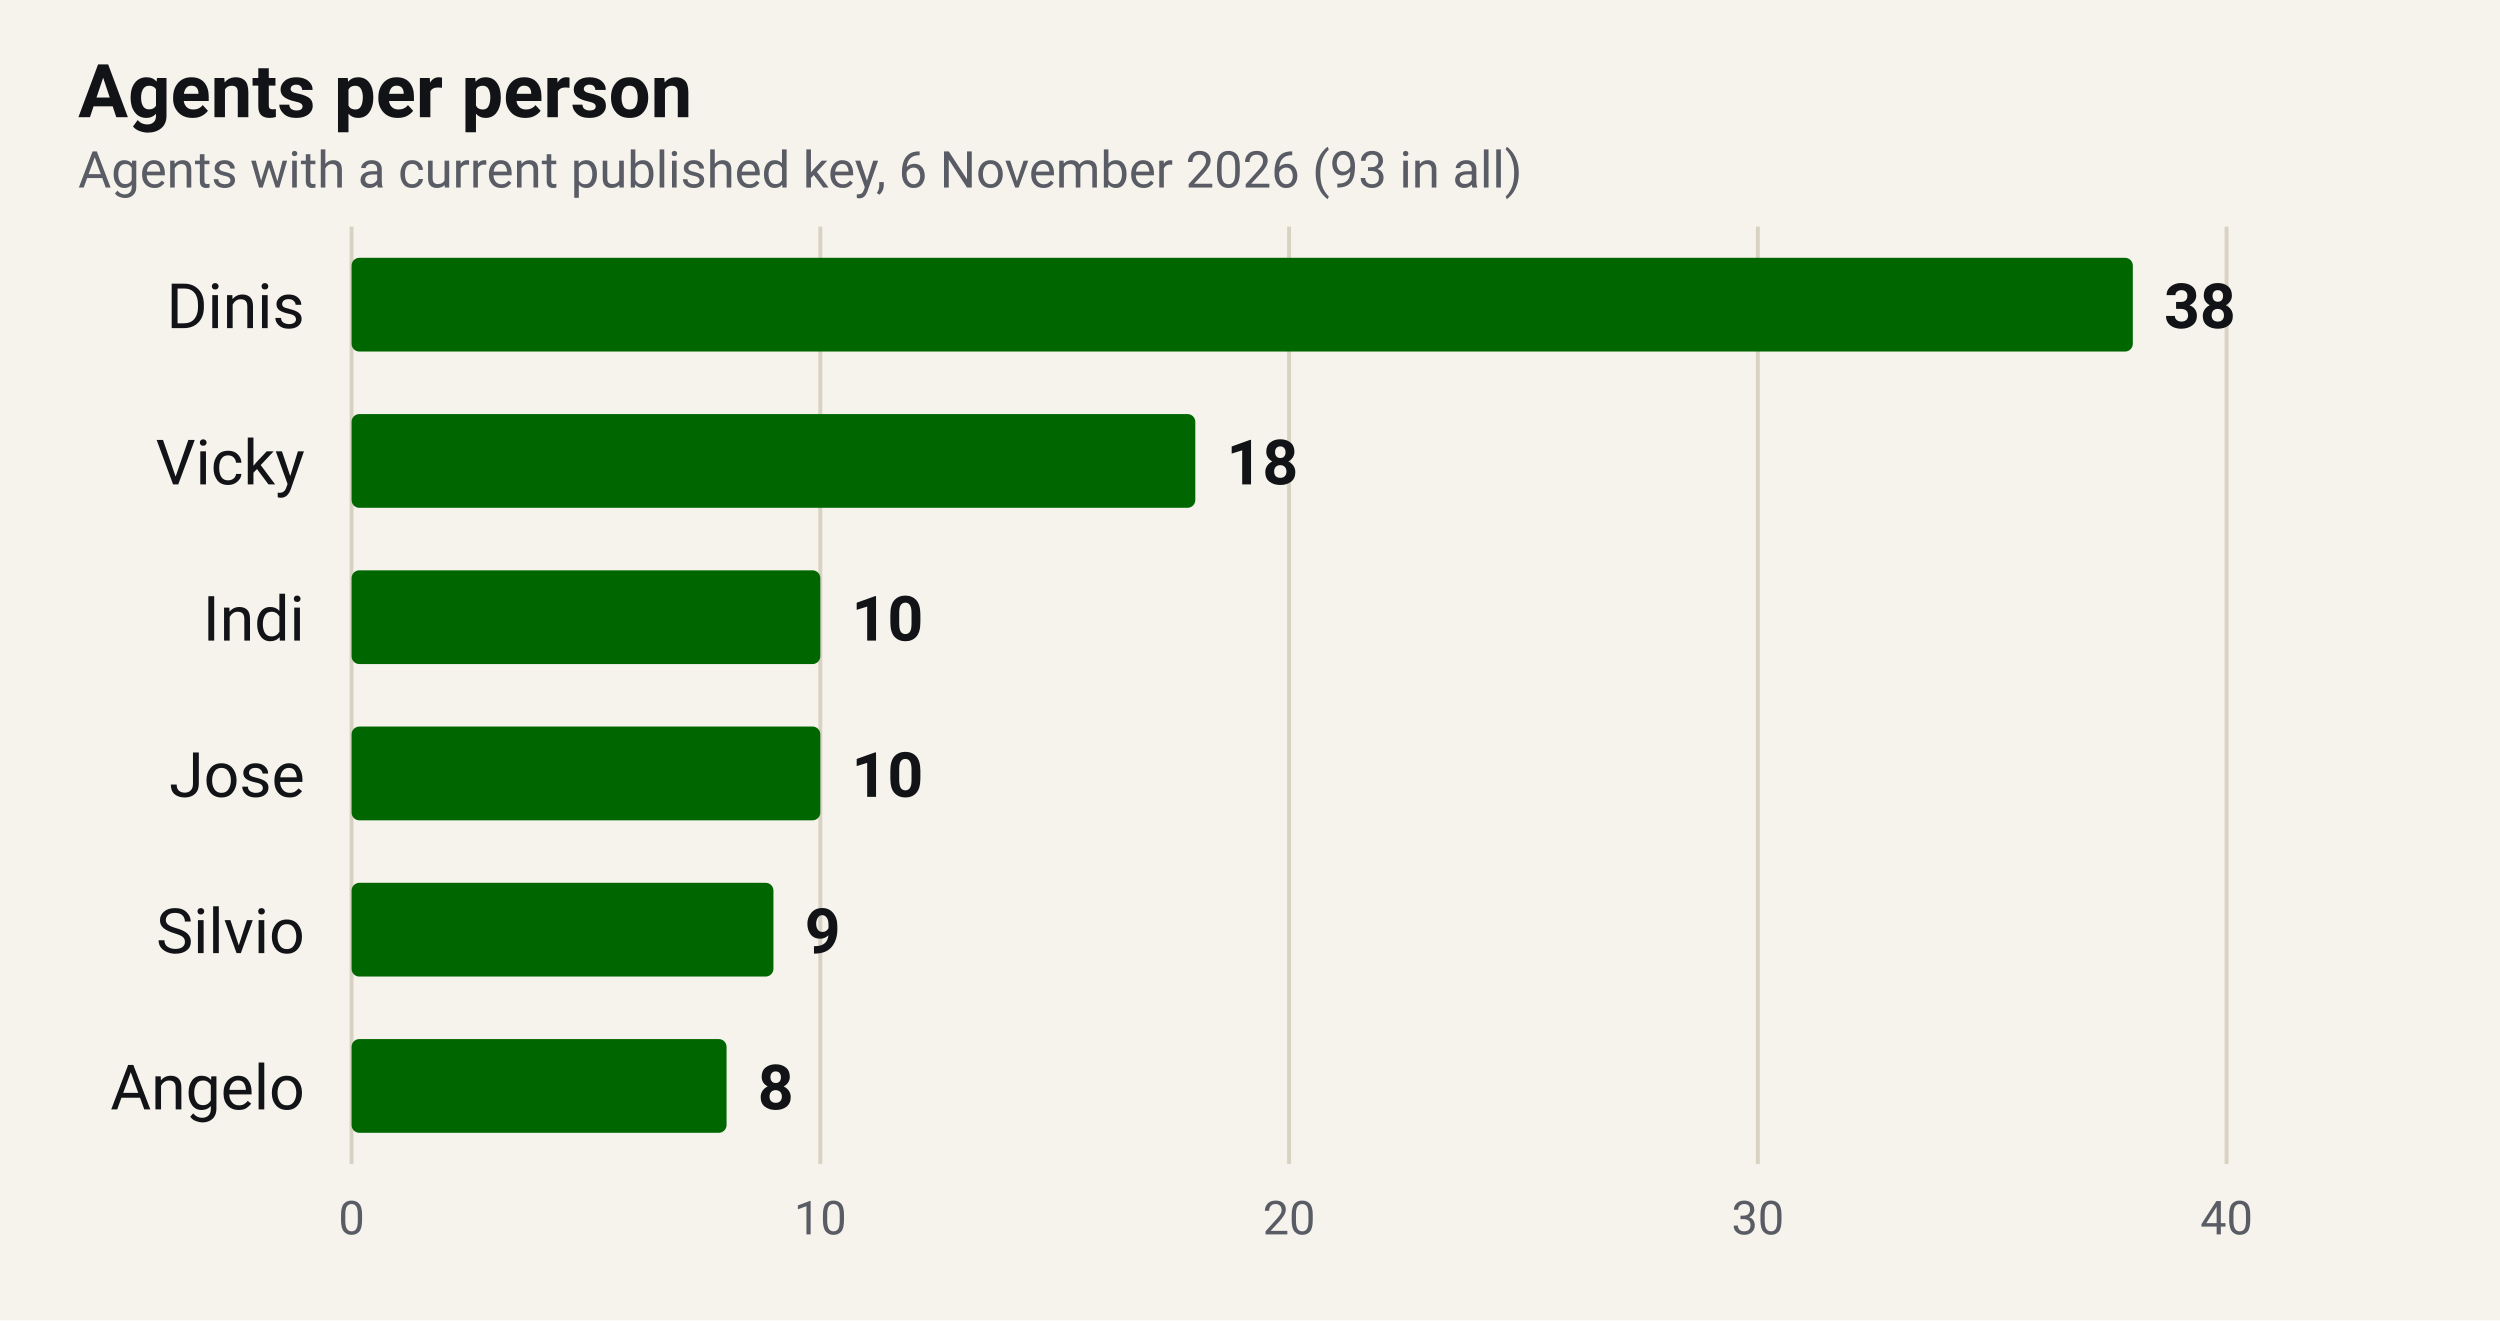
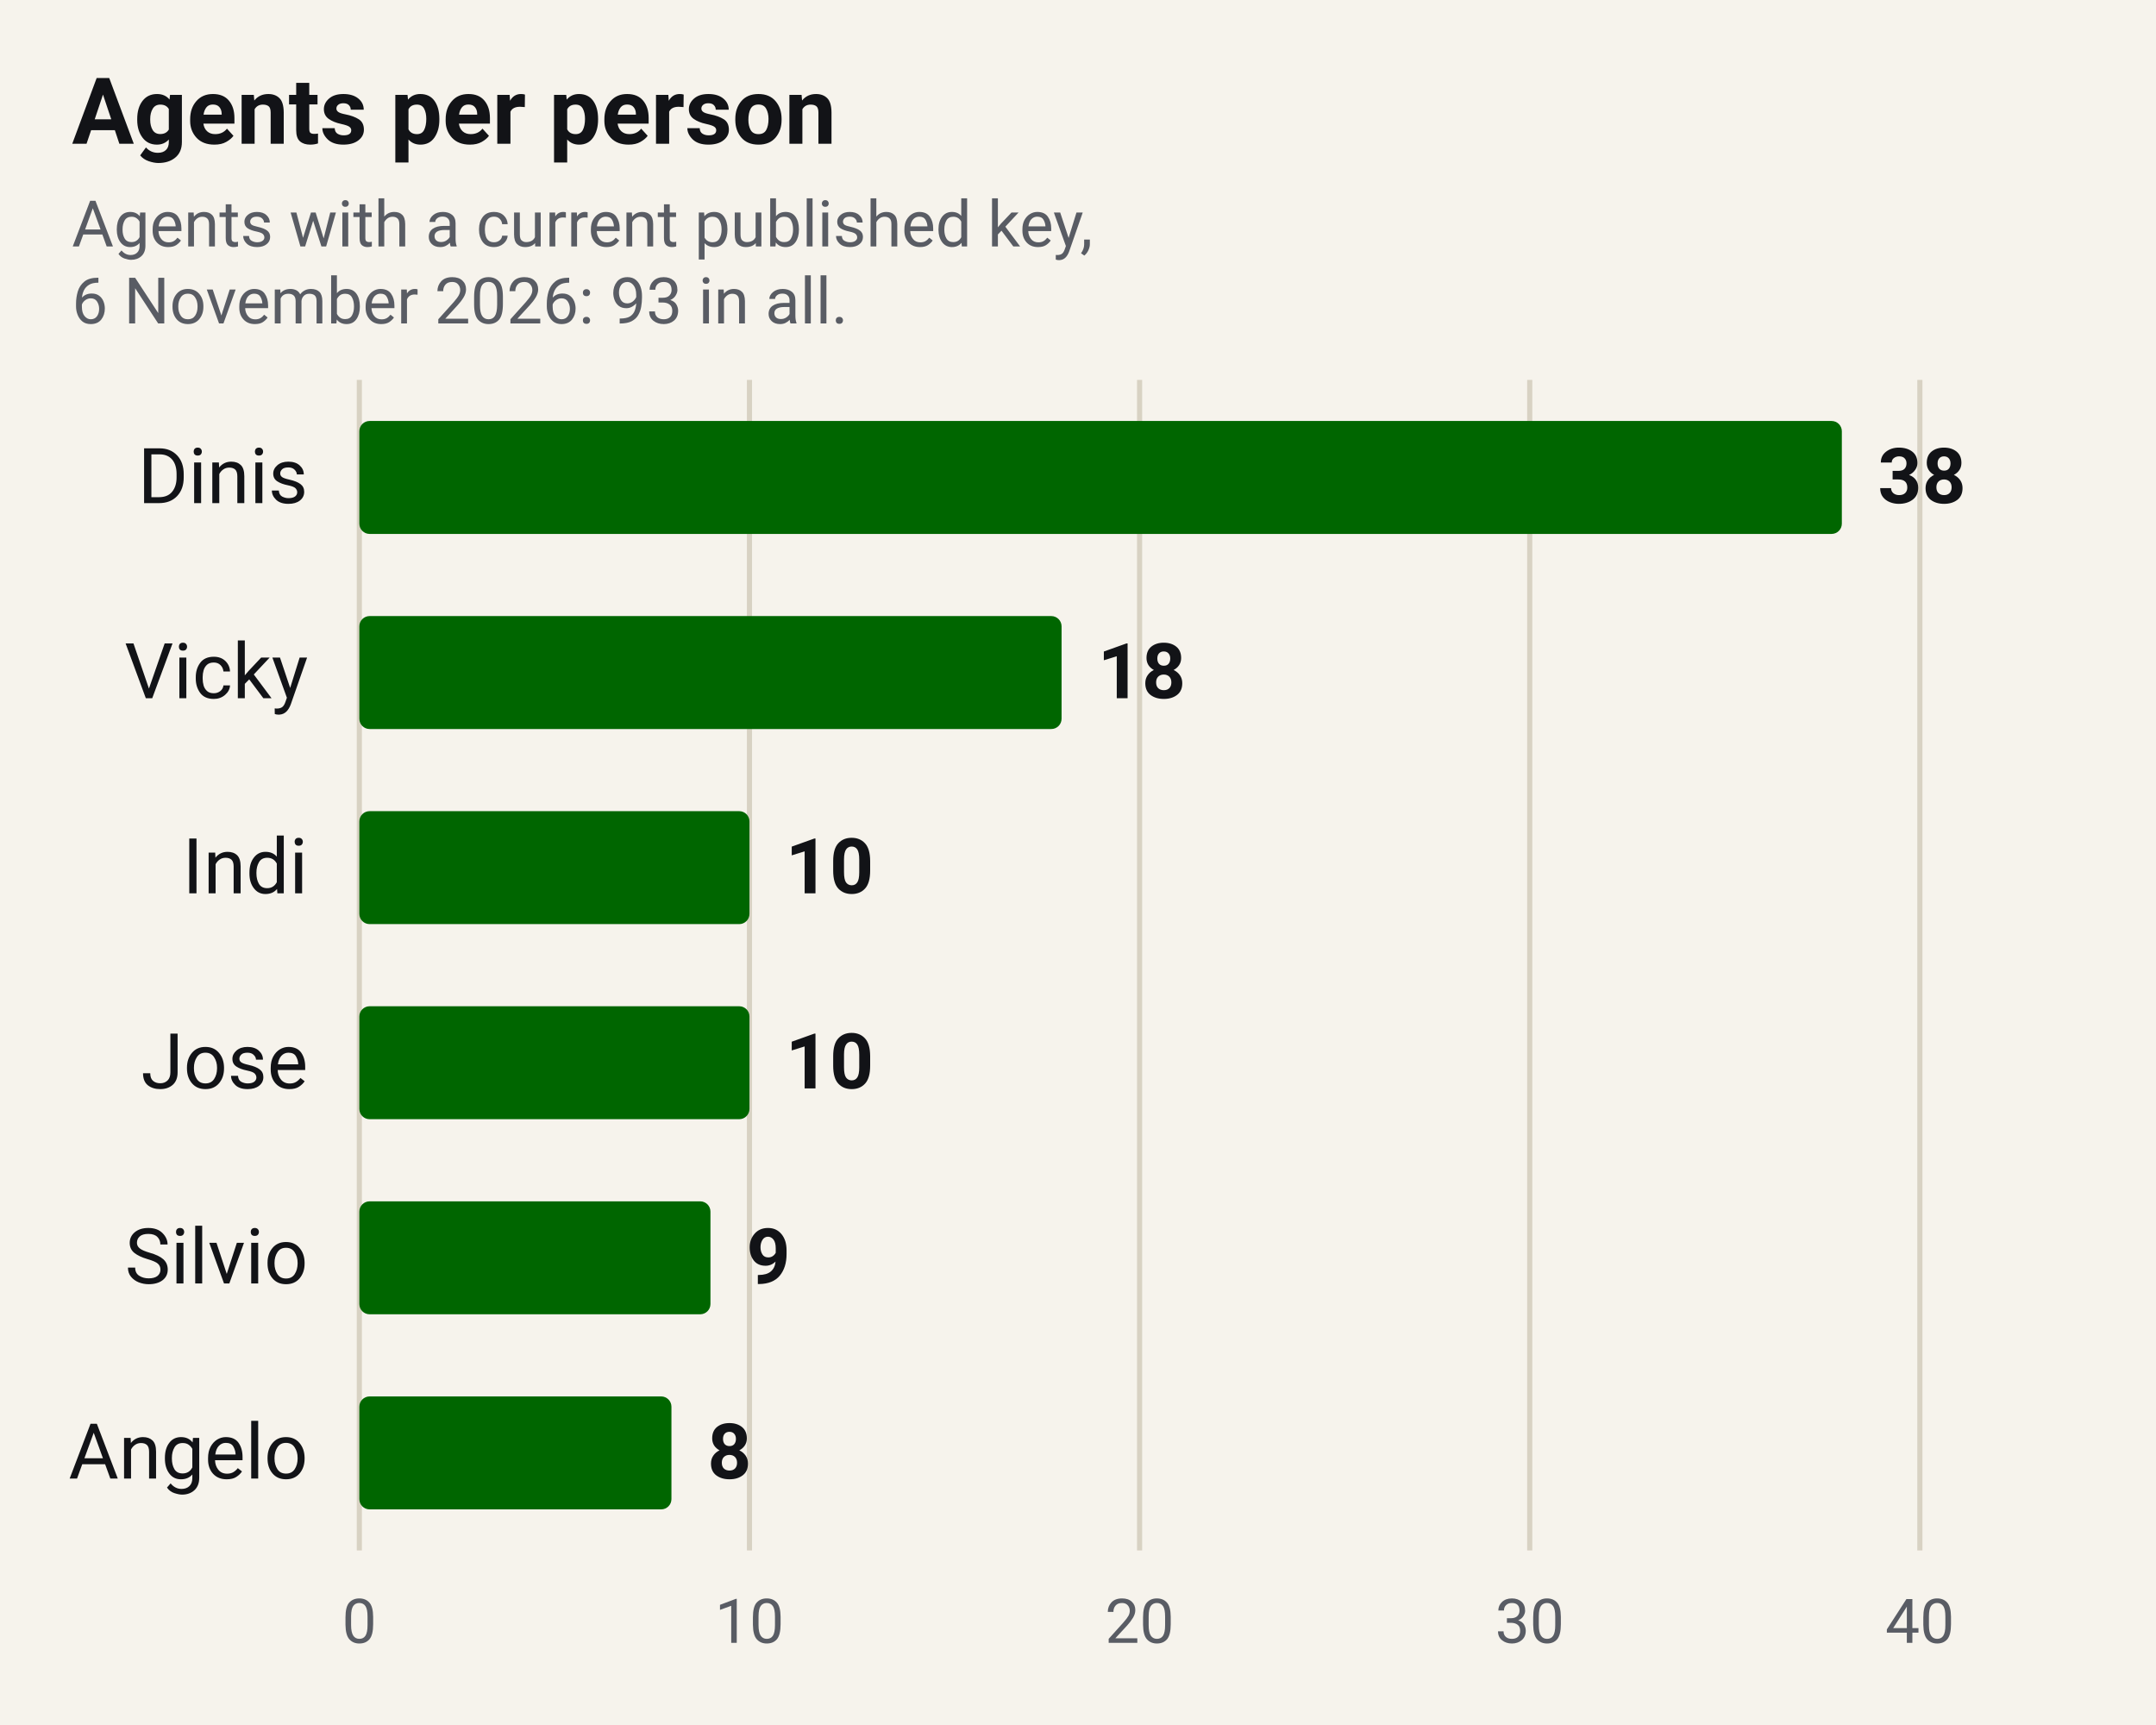
- <svg xmlns="http://www.w3.org/2000/svg" viewBox="0 0 640 338" width="640" height="338" role="img" aria-label="Agents per person: Dinis 38, Vicky 18, Indi 10, Jose 10, Silvio 9, Angelo 8">
+ <svg xmlns="http://www.w3.org/2000/svg" viewBox="0 0 420 336" width="420" height="336" role="img" aria-label="Agents per person: Dinis 38, Vicky 18, Indi 10, Jose 10, Silvio 9, Angelo 8">
  <style>
.bg{fill:#f6f3ec}.ink{fill:#121317}.ink2{fill:#3f424a}.ink3{fill:#595c64}.rule{stroke:#9d9580}.bar{fill:#006600}.off{fill:#9d9580}.red{fill:#c52830}.grid{stroke:#d8d2c3}
text{font-family:system-ui,-apple-system,"Segoe UI",Roboto,Helvetica,Arial,sans-serif}
@media (prefers-color-scheme:dark){.bg{fill:#111214}.ink{fill:#eceae4}.ink2{fill:#c3c0b7}.ink3{fill:#a6a39a}.rule{stroke:#5f5b51}.bar{fill:#6dbb7e}.off{fill:#5f5b51}.red{fill:#f07278}.grid{stroke:#2e2f34}}
</style>
-   <rect class="bg" width="640" height="338" />
-   <text class="ink" x="20" y="30" font-size="19" font-weight="700">Agents per person</text>
-   <text class="ink3" x="20" y="48" font-size="13">Agents with a current published key, 6 November 2026 (93 in all)</text>
-   <line class="grid" x1="90" y1="58" x2="90" y2="298" stroke-width="1" />
-   <text class="ink3" x="90" y="316" font-size="12" text-anchor="middle">0</text>
-   <line class="grid" x1="210" y1="58" x2="210" y2="298" stroke-width="1" />
-   <text class="ink3" x="210" y="316" font-size="12" text-anchor="middle">10</text>
-   <line class="grid" x1="330" y1="58" x2="330" y2="298" stroke-width="1" />
-   <text class="ink3" x="330" y="316" font-size="12" text-anchor="middle">20</text>
-   <line class="grid" x1="450" y1="58" x2="450" y2="298" stroke-width="1" />
-   <text class="ink3" x="450" y="316" font-size="12" text-anchor="middle">30</text>
-   <line class="grid" x1="570" y1="58" x2="570" y2="298" stroke-width="1" />
-   <text class="ink3" x="570" y="316" font-size="12" text-anchor="middle">40</text>
-   <text class="ink" x="78" y="84" font-size="16" text-anchor="end">Dinis</text>
-   <rect class="bar" x="90" y="66" width="456.0" height="24" rx="2" />
-   <text class="ink" x="554.0" y="84" font-size="16" font-weight="700">38</text>
-   <text class="ink" x="78" y="124" font-size="16" text-anchor="end">Vicky</text>
-   <rect class="bar" x="90" y="106" width="216.0" height="24" rx="2" />
-   <text class="ink" x="314.0" y="124" font-size="16" font-weight="700">18</text>
-   <text class="ink" x="78" y="164" font-size="16" text-anchor="end">Indi</text>
-   <rect class="bar" x="90" y="146" width="120.0" height="24" rx="2" />
-   <text class="ink" x="218.0" y="164" font-size="16" font-weight="700">10</text>
-   <text class="ink" x="78" y="204" font-size="16" text-anchor="end">Jose</text>
-   <rect class="bar" x="90" y="186" width="120.0" height="24" rx="2" />
-   <text class="ink" x="218.0" y="204" font-size="16" font-weight="700">10</text>
-   <text class="ink" x="78" y="244" font-size="16" text-anchor="end">Silvio</text>
-   <rect class="bar" x="90" y="226" width="108.0" height="24" rx="2" />
-   <text class="ink" x="206.0" y="244" font-size="16" font-weight="700">9</text>
-   <text class="ink" x="78" y="284" font-size="16" text-anchor="end">Angelo</text>
-   <rect class="bar" x="90" y="266" width="96.0" height="24" rx="2" />
-   <text class="ink" x="194.0" y="284" font-size="16" font-weight="700">8</text>
+   <rect class="bg" width="420" height="336" />
+   <text class="ink" x="14" y="28" font-size="18" font-weight="700">Agents per person</text>
+   <text class="ink3" x="14" y="48" font-size="12.5">Agents with a current published key,</text>
+   <text class="ink3" x="14" y="63" font-size="12.5">6 November 2026: 93 in all.</text>
+   <line class="grid" x1="70" y1="74" x2="70" y2="302" stroke-width="1" />
+   <text class="ink3" x="70" y="320" font-size="12" text-anchor="middle">0</text>
+   <line class="grid" x1="146" y1="74" x2="146" y2="302" stroke-width="1" />
+   <text class="ink3" x="146" y="320" font-size="12" text-anchor="middle">10</text>
+   <line class="grid" x1="222" y1="74" x2="222" y2="302" stroke-width="1" />
+   <text class="ink3" x="222" y="320" font-size="12" text-anchor="middle">20</text>
+   <line class="grid" x1="298" y1="74" x2="298" y2="302" stroke-width="1" />
+   <text class="ink3" x="298" y="320" font-size="12" text-anchor="middle">30</text>
+   <line class="grid" x1="374" y1="74" x2="374" y2="302" stroke-width="1" />
+   <text class="ink3" x="374" y="320" font-size="12" text-anchor="middle">40</text>
+   <text class="ink" x="60" y="98" font-size="15" text-anchor="end">Dinis</text>
+   <rect class="bar" x="70" y="82" width="288.8" height="22" rx="2" />
+   <text class="ink" x="365.8" y="98" font-size="15" font-weight="700">38</text>
+   <text class="ink" x="60" y="136" font-size="15" text-anchor="end">Vicky</text>
+   <rect class="bar" x="70" y="120" width="136.8" height="22" rx="2" />
+   <text class="ink" x="213.8" y="136" font-size="15" font-weight="700">18</text>
+   <text class="ink" x="60" y="174" font-size="15" text-anchor="end">Indi</text>
+   <rect class="bar" x="70" y="158" width="76.0" height="22" rx="2" />
+   <text class="ink" x="153.0" y="174" font-size="15" font-weight="700">10</text>
+   <text class="ink" x="60" y="212" font-size="15" text-anchor="end">Jose</text>
+   <rect class="bar" x="70" y="196" width="76.0" height="22" rx="2" />
+   <text class="ink" x="153.0" y="212" font-size="15" font-weight="700">10</text>
+   <text class="ink" x="60" y="250" font-size="15" text-anchor="end">Silvio</text>
+   <rect class="bar" x="70" y="234" width="68.4" height="22" rx="2" />
+   <text class="ink" x="145.4" y="250" font-size="15" font-weight="700">9</text>
+   <text class="ink" x="60" y="288" font-size="15" text-anchor="end">Angelo</text>
+   <rect class="bar" x="70" y="272" width="60.8" height="22" rx="2" />
+   <text class="ink" x="137.8" y="288" font-size="15" font-weight="700">8</text>
</svg>
